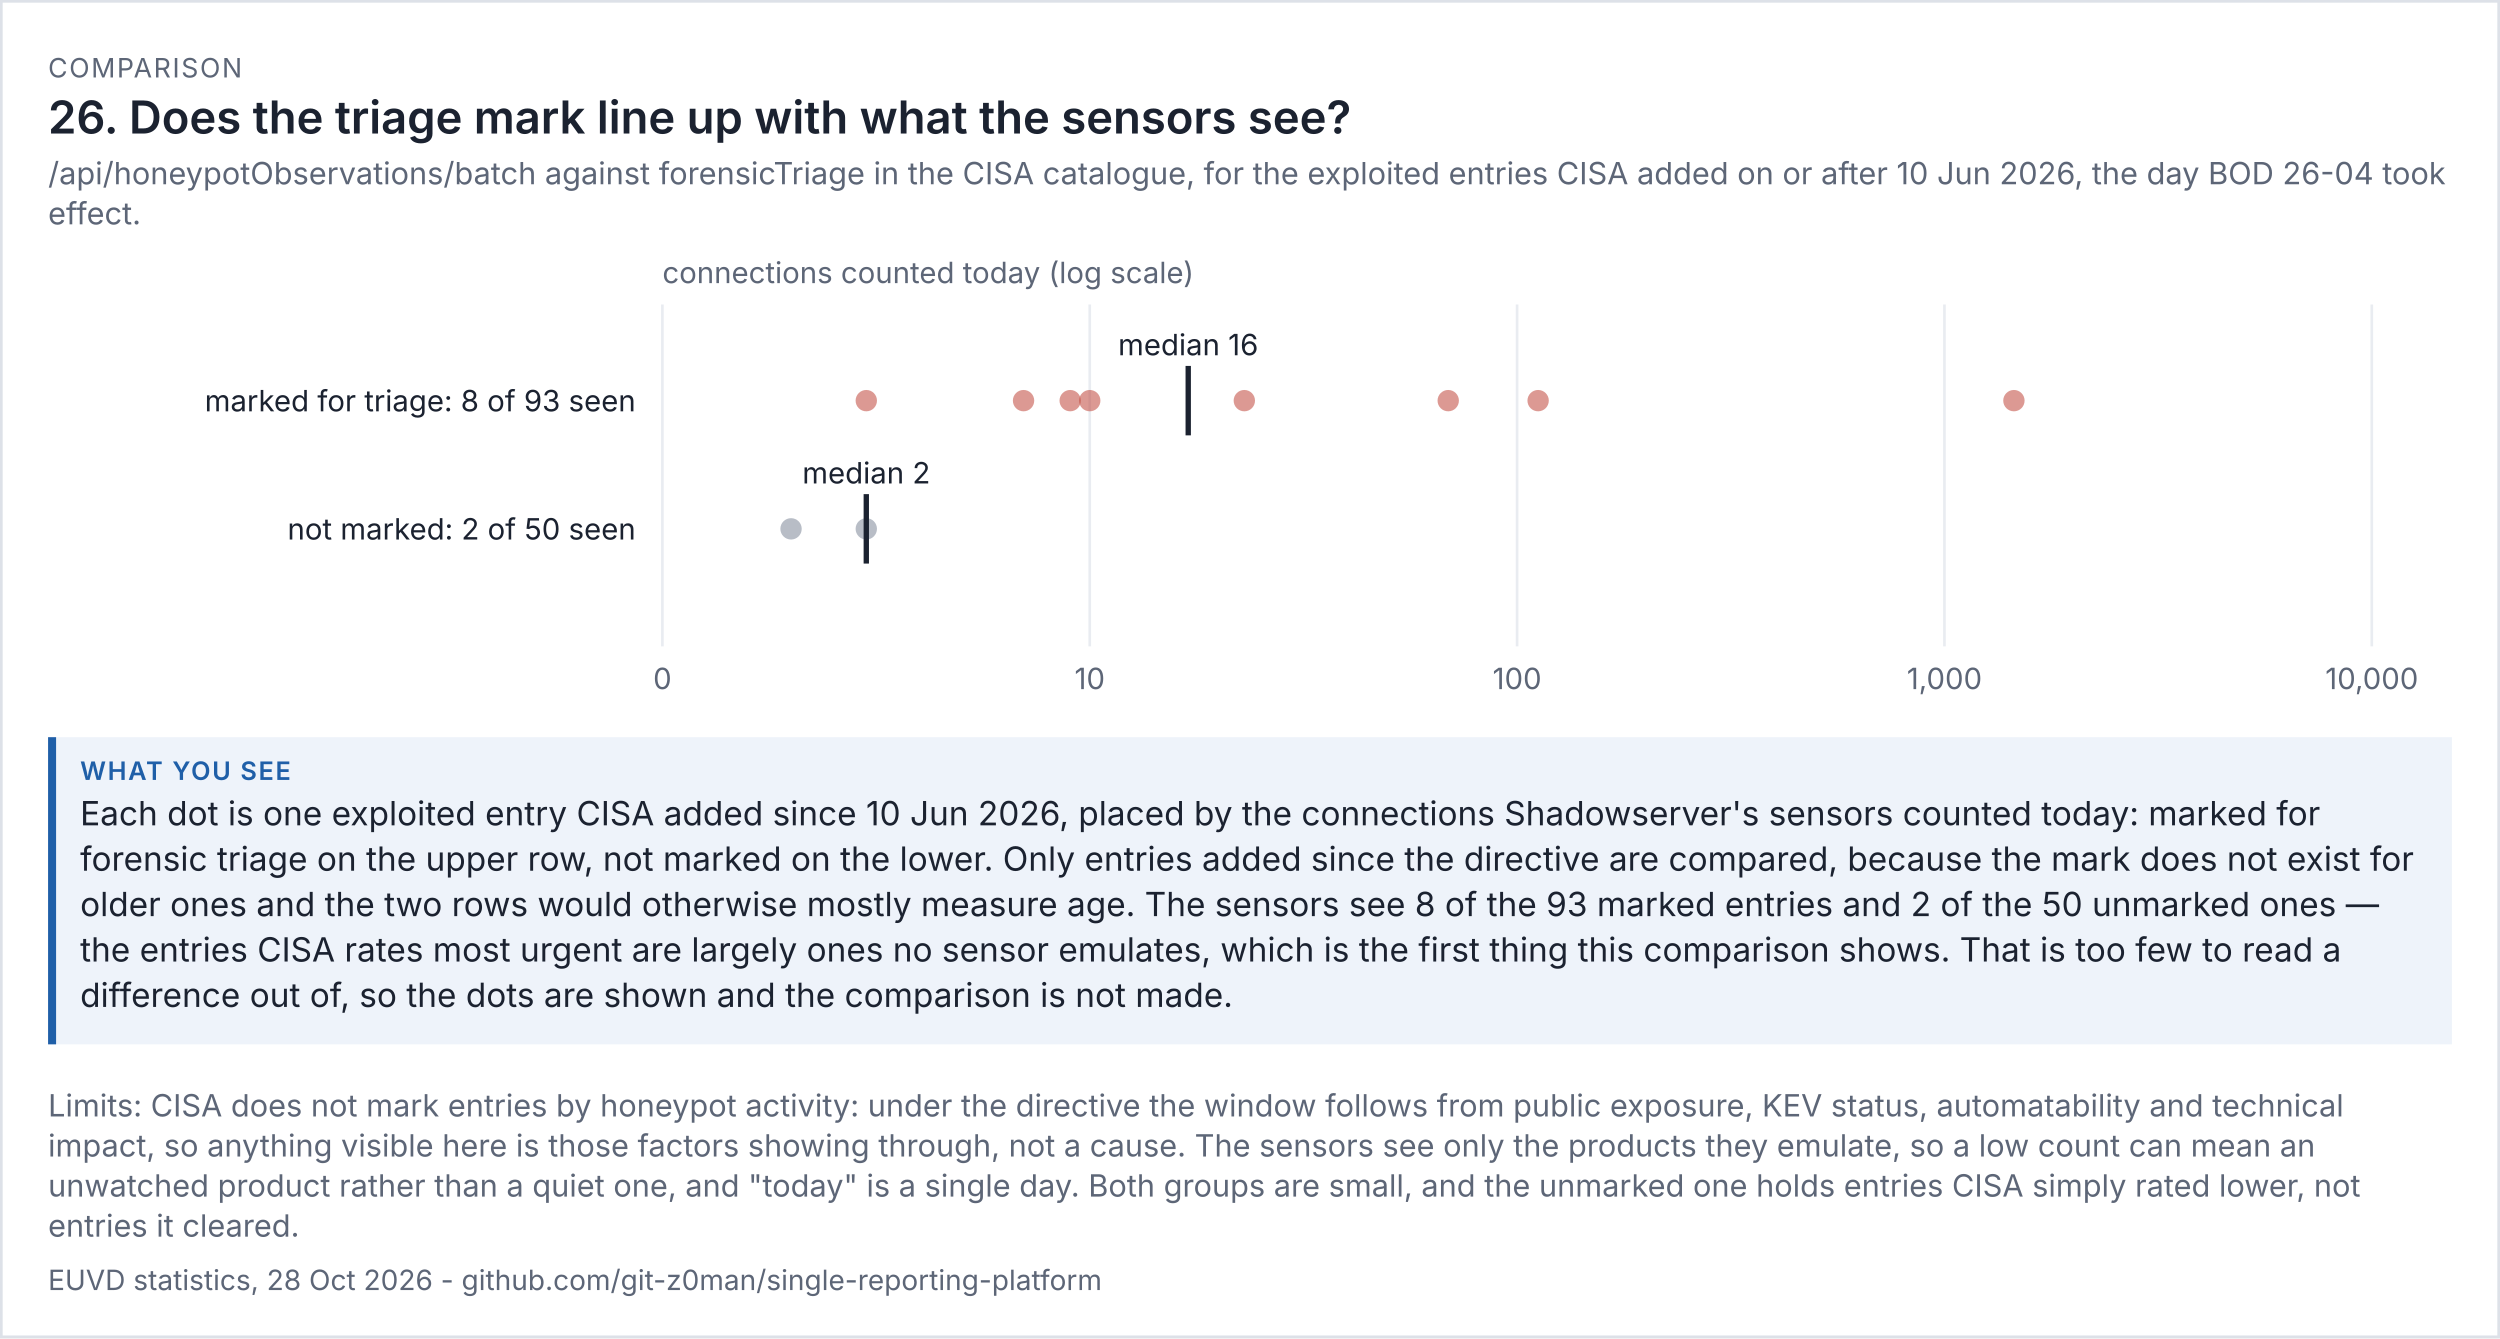
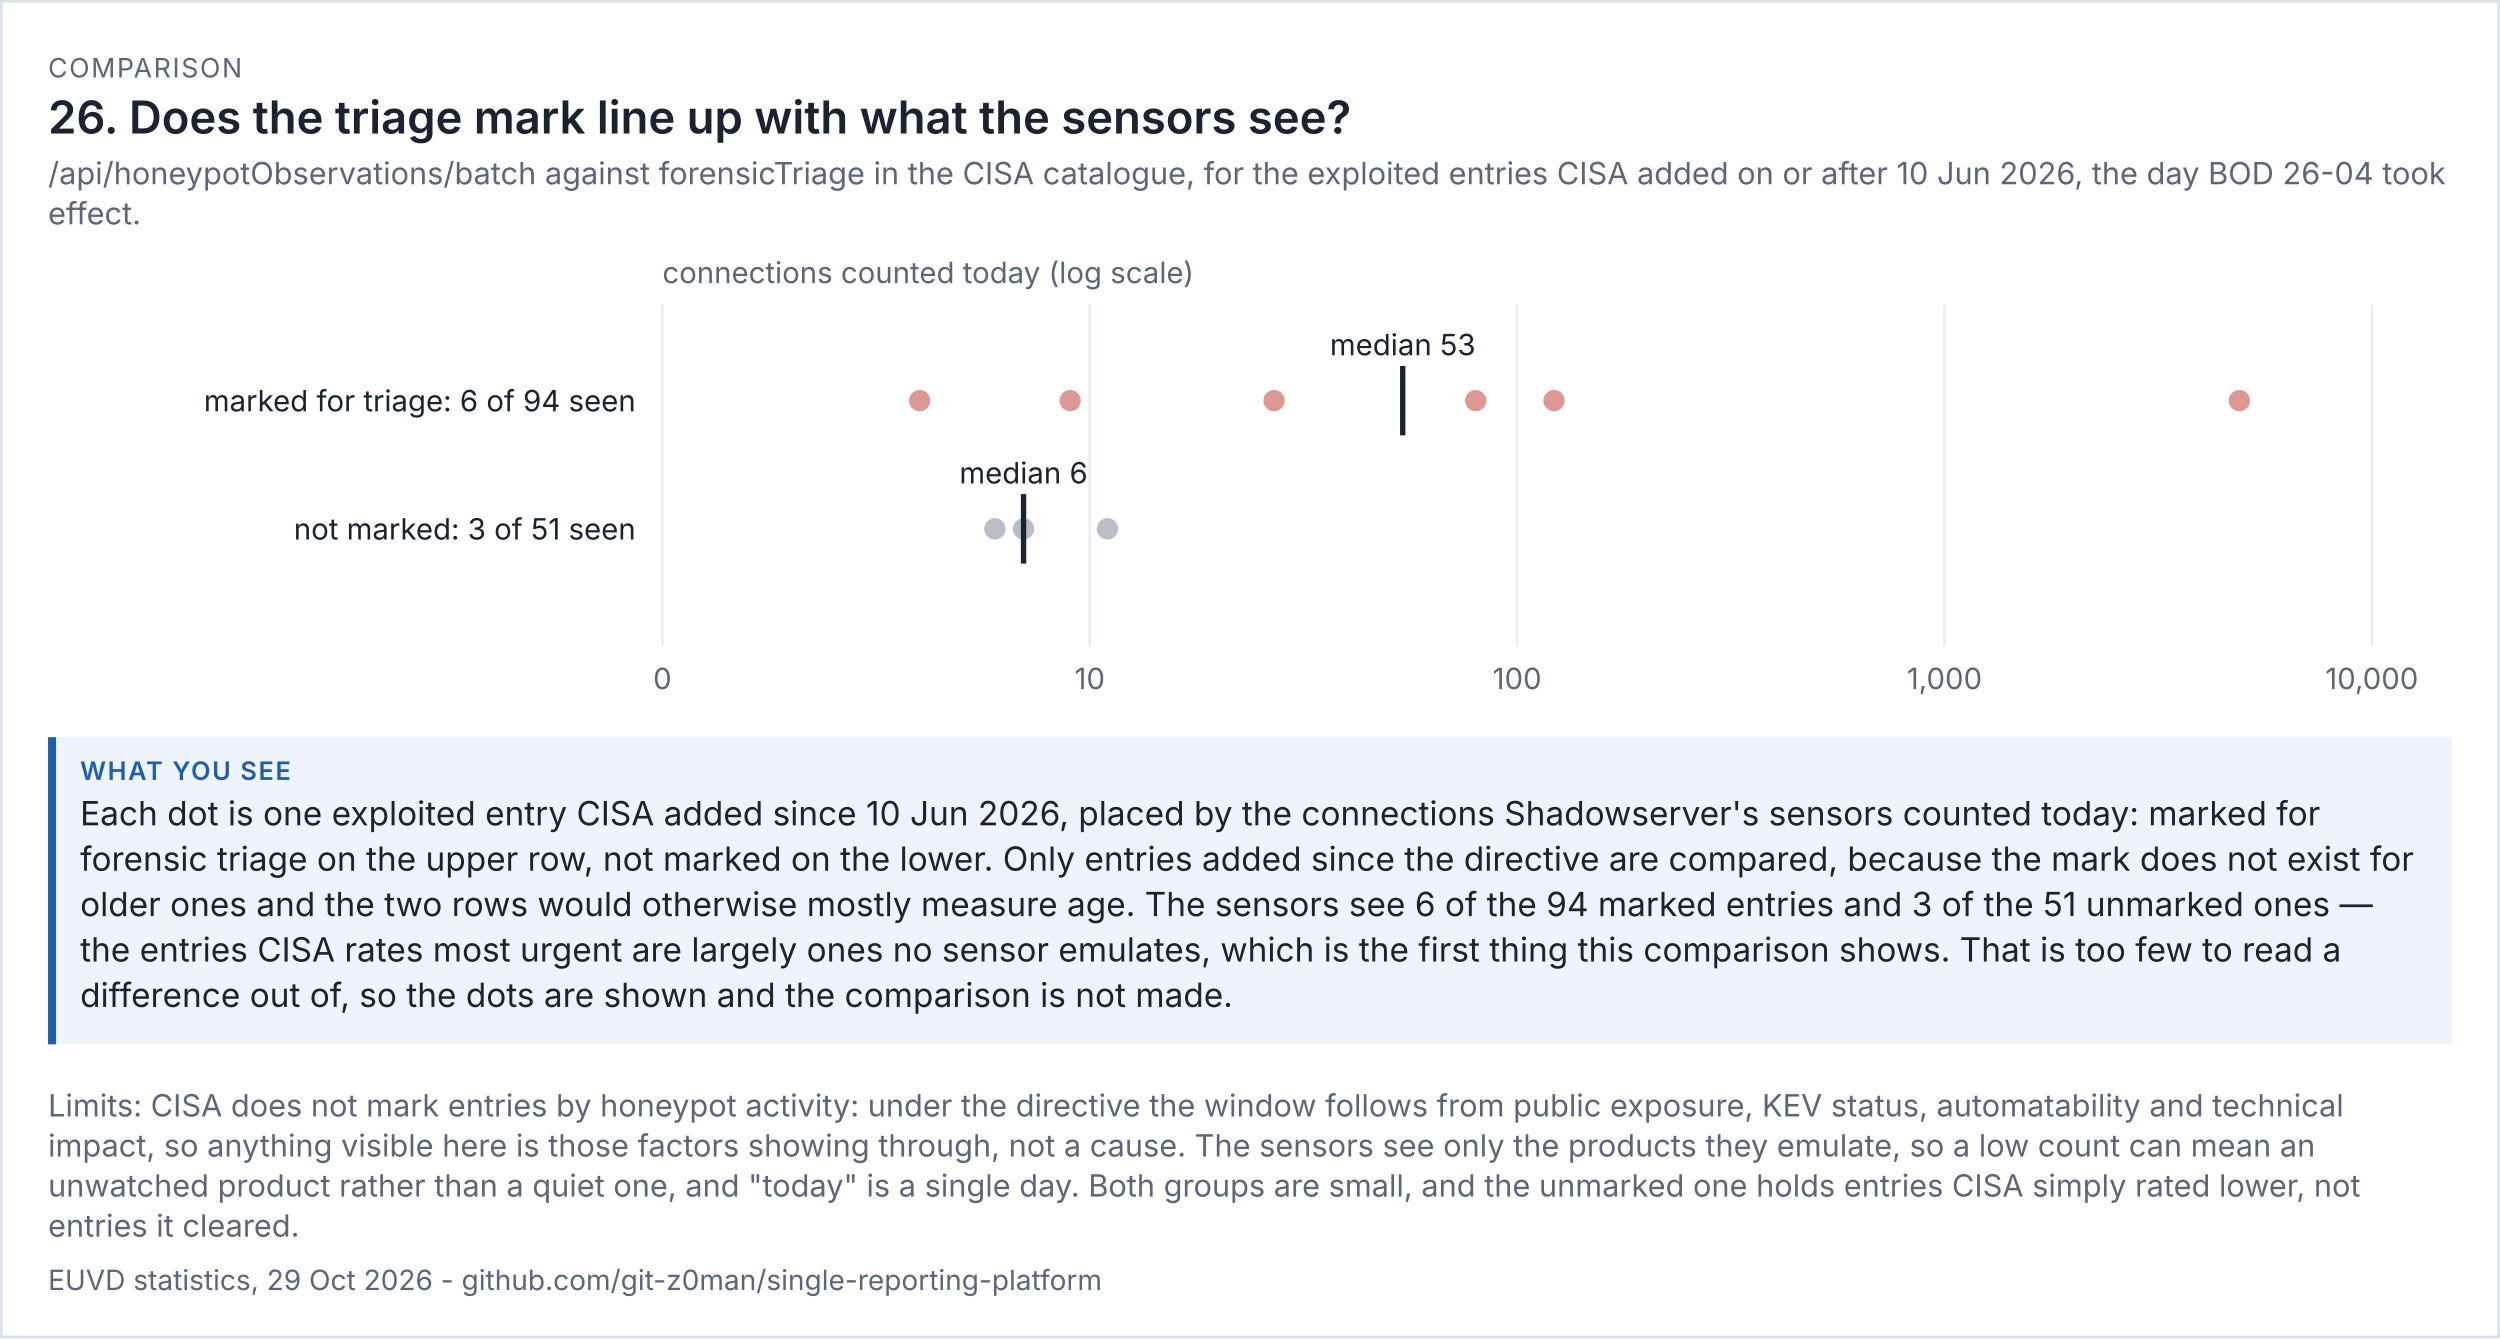
<svg xmlns="http://www.w3.org/2000/svg" viewBox="0 0 936 501" width="936" height="501" font-family="system-ui,-apple-system,'Segoe UI',sans-serif">
  <rect width="100%" height="100%" fill="#ffffff" />
  <rect x="0.5" y="0.5" width="935" height="500" fill="none" stroke="#dde1e8" />
  <text x="18" y="29" font-size="10" letter-spacing="0.6" fill="#5d6677">COMPARISON</text>
  <text x="18" y="50" font-size="17" fill="#1b2230" font-weight="600">26. Does the triage mark line up with what the sensors see?</text>
  <text x="18" y="69" font-size="11.5" fill="#5d6677">/api/honeypotObservations/batch against forensicTriage in the CISA catalogue, for the exploited entries CISA added on or after 10 Jun 2026, the day BOD 26-04 took</text>
  <text x="18" y="84" font-size="11.5" fill="#5d6677">effect.</text>
  <g transform="translate(18,94) scale(1)" font-size="11">
    <svg viewBox="0 0 900 170" role="img" width="900" height="170">
      <g>
        <line x1="230" x2="230" y1="20" y2="148" stroke="rgb(233, 236, 241)" />
        <text x="230" y="164" text-anchor="middle" fill="rgb(93, 102, 119)">0</text>
        <line x1="390" x2="390" y1="20" y2="148" stroke="rgb(233, 236, 241)" />
        <text x="390" y="164" text-anchor="middle" fill="rgb(93, 102, 119)">10</text>
        <line x1="550" x2="550" y1="20" y2="148" stroke="rgb(233, 236, 241)" />
        <text x="550" y="164" text-anchor="middle" fill="rgb(93, 102, 119)">100</text>
        <line x1="710" x2="710" y1="20" y2="148" stroke="rgb(233, 236, 241)" />
        <text x="710" y="164" text-anchor="middle" fill="rgb(93, 102, 119)">1,000</text>
        <line x1="870" x2="870" y1="20" y2="148" stroke="rgb(233, 236, 241)" />
        <text x="870" y="164" text-anchor="middle" fill="rgb(93, 102, 119)">10,000</text>
        <text x="230" y="12" fill="rgb(93, 102, 119)">connections counted today (log scale)</text>
-         <text x="220" y="60" text-anchor="end" class="t" fill="rgb(27, 34, 48)">marked for triage: 8 of 93 seen</text>
-         <circle cx="736.01" cy="56" r="4" fill="rgb(192, 70, 58)" opacity="0.55" />
-         <circle cx="557.875" cy="56" r="4" fill="rgb(192, 70, 58)" opacity="0.55" />
-         <circle cx="524.216" cy="56" r="4" fill="rgb(192, 70, 58)" opacity="0.55" />
-         <circle cx="447.876" cy="56" r="4" fill="rgb(192, 70, 58)" opacity="0.55" />
-         <circle cx="390" cy="56" r="4" fill="rgb(192, 70, 58)" opacity="0.55" />
+         <text x="220" y="60" text-anchor="end" class="t" fill="rgb(27, 34, 48)">marked for triage: 6 of 94 seen</text>
+         <circle cx="820.431" cy="56" r="4" fill="rgb(192, 70, 58)" opacity="0.55" />
+         <circle cx="563.818" cy="56" r="4" fill="rgb(192, 70, 58)" opacity="0.55" />
+         <circle cx="534.494" cy="56" r="4" fill="rgb(192, 70, 58)" opacity="0.55" />
+         <circle cx="459.018" cy="56" r="4" fill="rgb(192, 70, 58)" opacity="0.55" />
        <circle cx="382.679" cy="56" r="4" fill="rgb(192, 70, 58)" opacity="0.55" />
-         <circle cx="365.216" cy="56" r="4" fill="rgb(192, 70, 58)" opacity="0.55" />
-         <circle cx="306.339" cy="56" r="4" fill="rgb(192, 70, 58)" opacity="0.55" />
-         <line x1="426.872" x2="426.872" y1="43" y2="69" stroke="rgb(27, 34, 48)" stroke-width="2" />
-         <text x="426.872" y="39" text-anchor="middle" class="t" fill="rgb(27, 34, 48)">median 16</text>
-         <text x="220" y="108" text-anchor="end" class="t" fill="rgb(27, 34, 48)">not marked: 2 of 50 seen</text>
-         <circle cx="306.339" cy="104" r="4" fill="rgb(125, 135, 152)" opacity="0.55" />
-         <circle cx="278.165" cy="104" r="4" fill="rgb(125, 135, 152)" opacity="0.55" />
-         <line x1="306.339" x2="306.339" y1="91" y2="117" stroke="rgb(27, 34, 48)" stroke-width="2" />
-         <text x="306.339" y="87" text-anchor="middle" class="t" fill="rgb(27, 34, 48)">median 2</text>
+         <circle cx="326.33" cy="56" r="4" fill="rgb(192, 70, 58)" opacity="0.55" />
+         <line x1="507.183" x2="507.183" y1="43" y2="69" stroke="rgb(27, 34, 48)" stroke-width="2" />
+         <text x="507.183" y="39" text-anchor="middle" class="t" fill="rgb(27, 34, 48)">median 53</text>
+         <text x="220" y="108" text-anchor="end" class="t" fill="rgb(27, 34, 48)">not marked: 3 of 51 seen</text>
+         <circle cx="396.623" cy="104" r="4" fill="rgb(125, 135, 152)" opacity="0.55" />
+         <circle cx="365.216" cy="104" r="4" fill="rgb(125, 135, 152)" opacity="0.55" />
+         <circle cx="354.504" cy="104" r="4" fill="rgb(125, 135, 152)" opacity="0.55" />
+         <line x1="365.216" x2="365.216" y1="91" y2="117" stroke="rgb(27, 34, 48)" stroke-width="2" />
+         <text x="365.216" y="87" text-anchor="middle" class="t" fill="rgb(27, 34, 48)">median 6</text>
      </g>
    </svg>
  </g>
  <rect x="18" y="276" width="900" height="115" fill="#eef3fa" />
  <rect x="18" y="276" width="3" height="115" fill="#1f5fa8" />
  <text x="30" y="292" font-size="9.5" letter-spacing="0.6" font-weight="600" fill="#1f5fa8">WHAT YOU SEE</text>
  <text x="30" y="309" font-size="12.5" fill="#1b2230">Each dot is one exploited entry CISA added since 10 Jun 2026, placed by the connections Shadowserver's sensors counted today: marked for</text>
  <text x="30" y="326" font-size="12.5" fill="#1b2230">forensic triage on the upper row, not marked on the lower. Only entries added since the directive are compared, because the mark does not exist for</text>
-   <text x="30" y="343" font-size="12.5" fill="#1b2230">older ones and the two rows would otherwise mostly measure age. The sensors see 8 of the 93 marked entries and 2 of the 50 unmarked ones —</text>
+   <text x="30" y="343" font-size="12.5" fill="#1b2230">older ones and the two rows would otherwise mostly measure age. The sensors see 6 of the 94 marked entries and 3 of the 51 unmarked ones —</text>
  <text x="30" y="360" font-size="12.5" fill="#1b2230">the entries CISA rates most urgent are largely ones no sensor emulates, which is the first thing this comparison shows. That is too few to read a</text>
  <text x="30" y="377" font-size="12.5" fill="#1b2230">difference out of, so the dots are shown and the comparison is not made.</text>
  <text x="18" y="418" font-size="11.5" fill="#5d6677">Limits: CISA does not mark entries by honeypot activity: under the directive the window follows from public exposure, KEV status, automatability and technical</text>
  <text x="18" y="433" font-size="11.5" fill="#5d6677">impact, so anything visible here is those factors showing through, not a cause. The sensors see only the products they emulate, so a low count can mean an</text>
  <text x="18" y="448" font-size="11.5" fill="#5d6677">unwatched product rather than a quiet one, and "today" is a single day. Both groups are small, and the unmarked one holds entries CISA simply rated lower, not</text>
  <text x="18" y="463" font-size="11.5" fill="#5d6677">entries it cleared.</text>
-   <text x="18" y="483" font-size="10.5" fill="#5d6677">EUVD statistics, 28 Oct 2026 - github.com/git-z0man/single-reporting-platform</text>
+   <text x="18" y="483" font-size="10.5" fill="#5d6677">EUVD statistics, 29 Oct 2026 - github.com/git-z0man/single-reporting-platform</text>
</svg>
